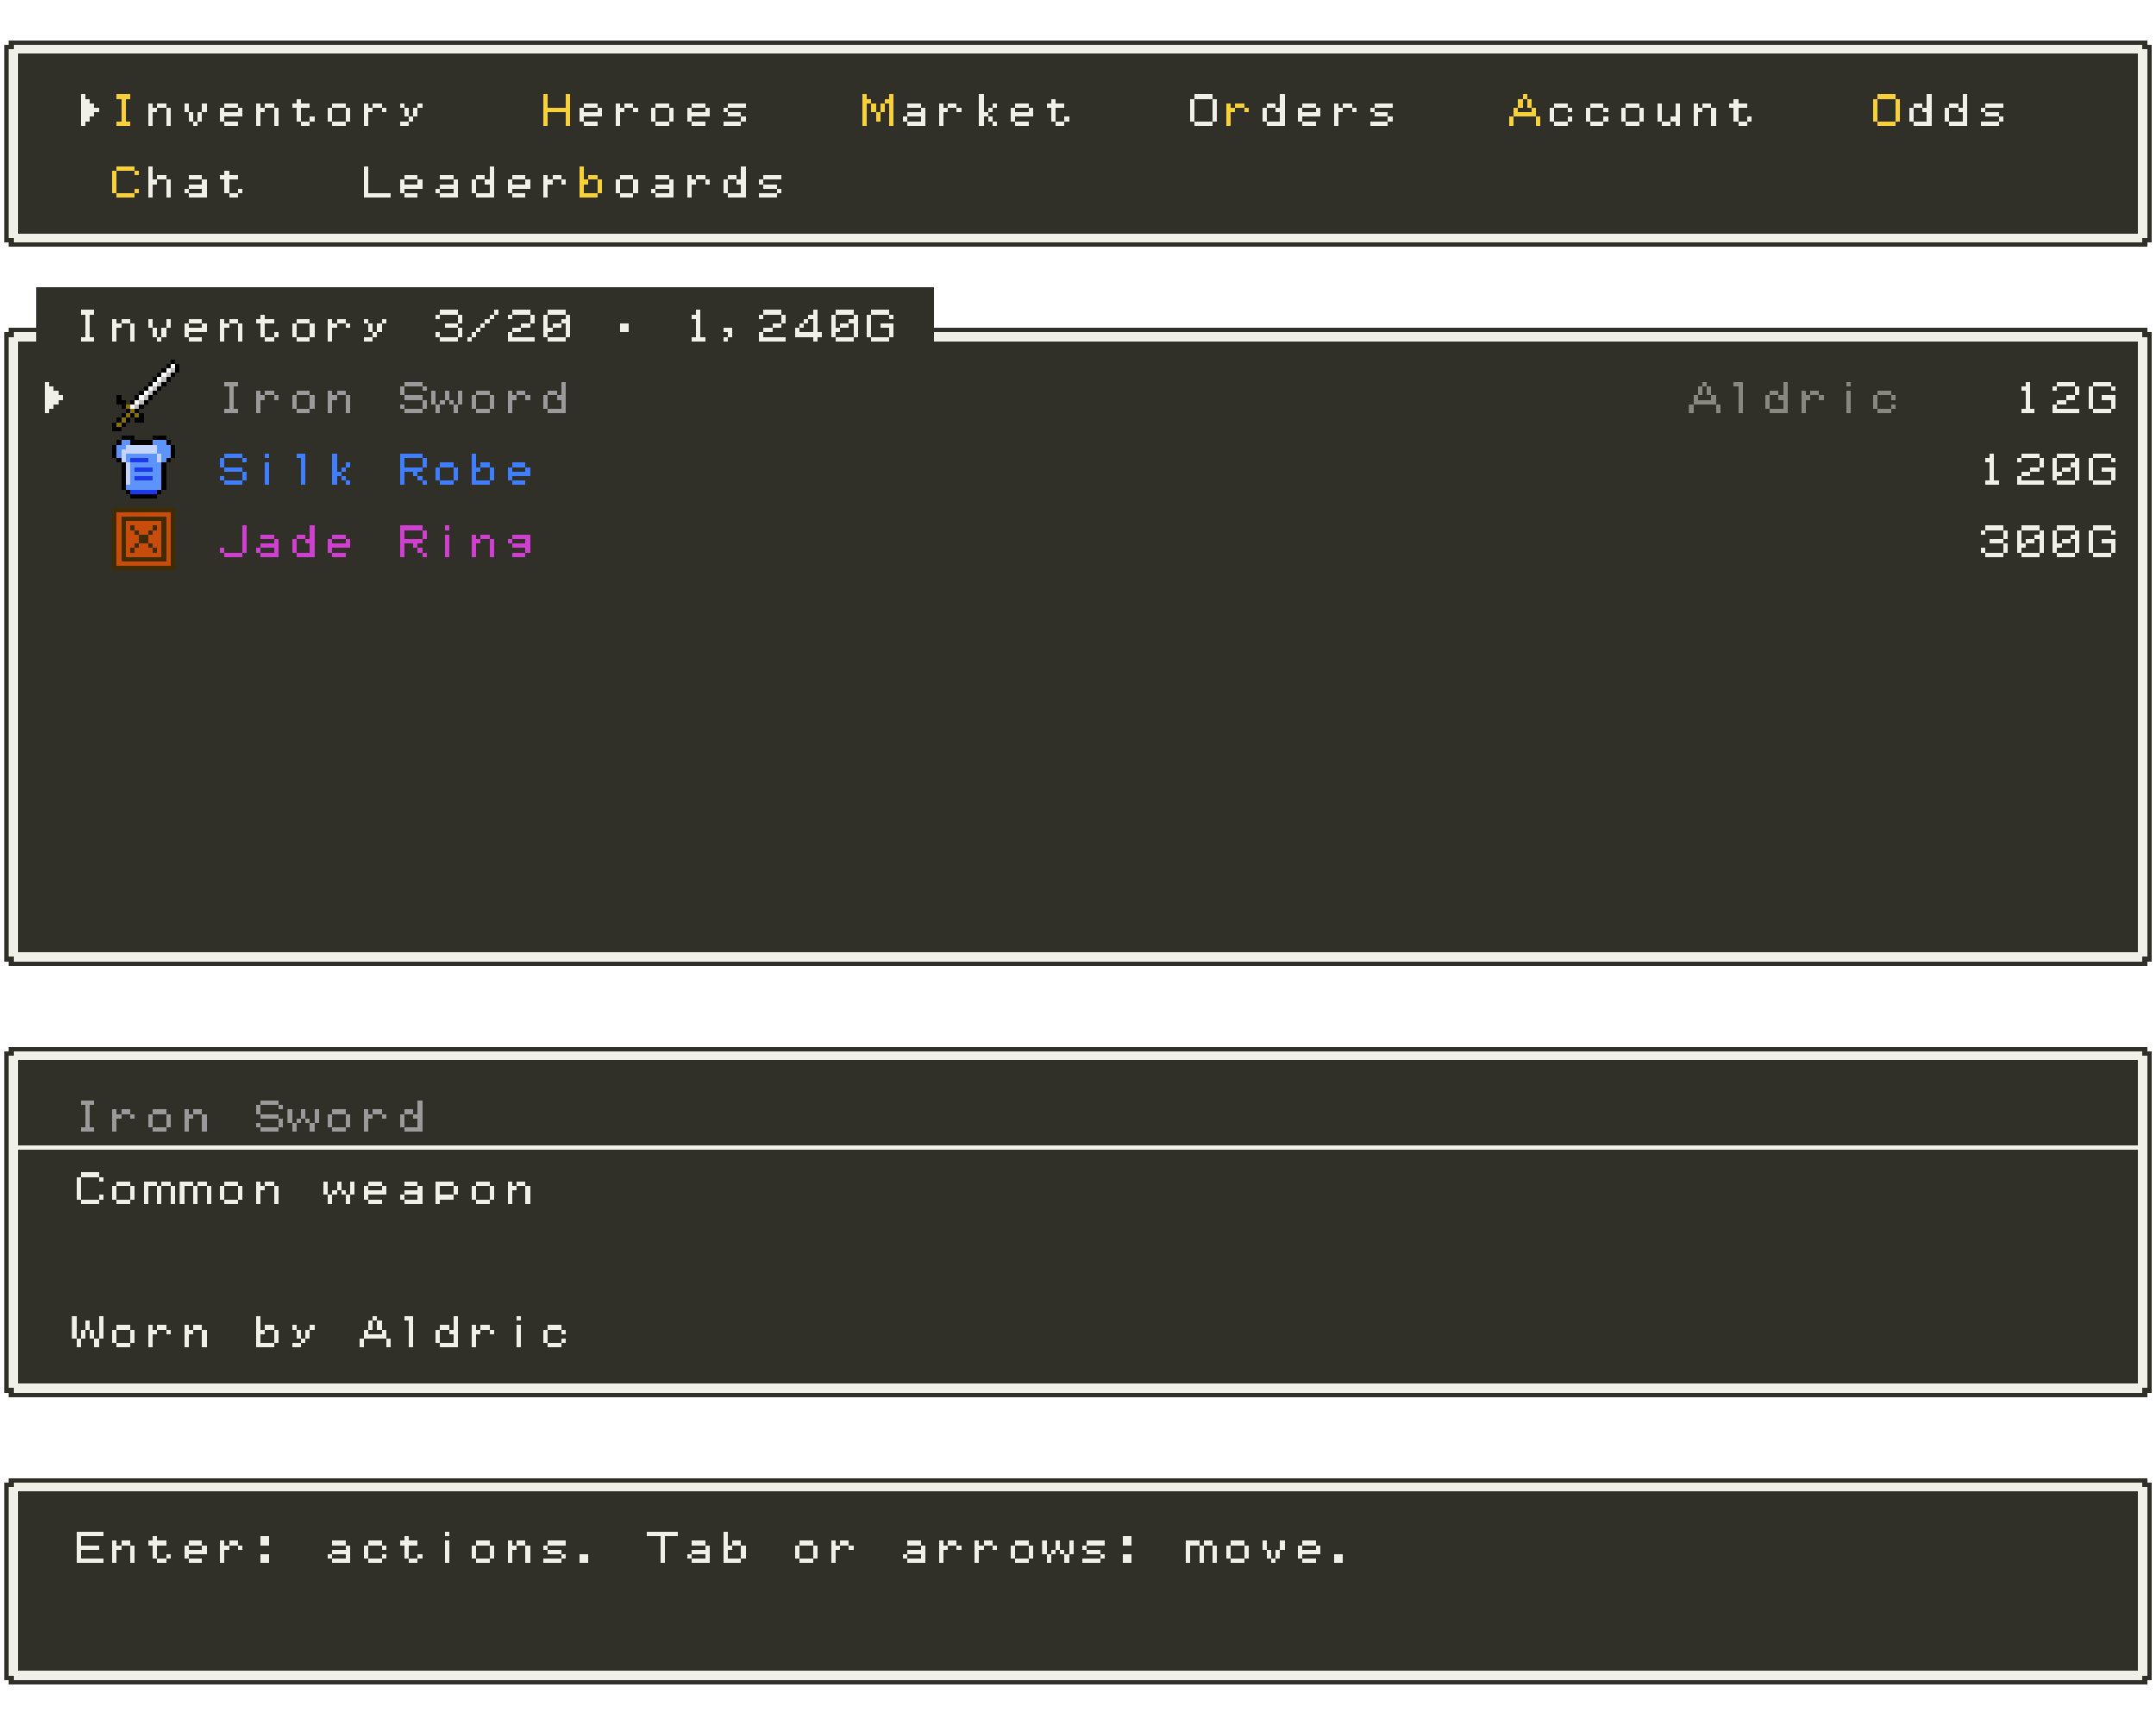
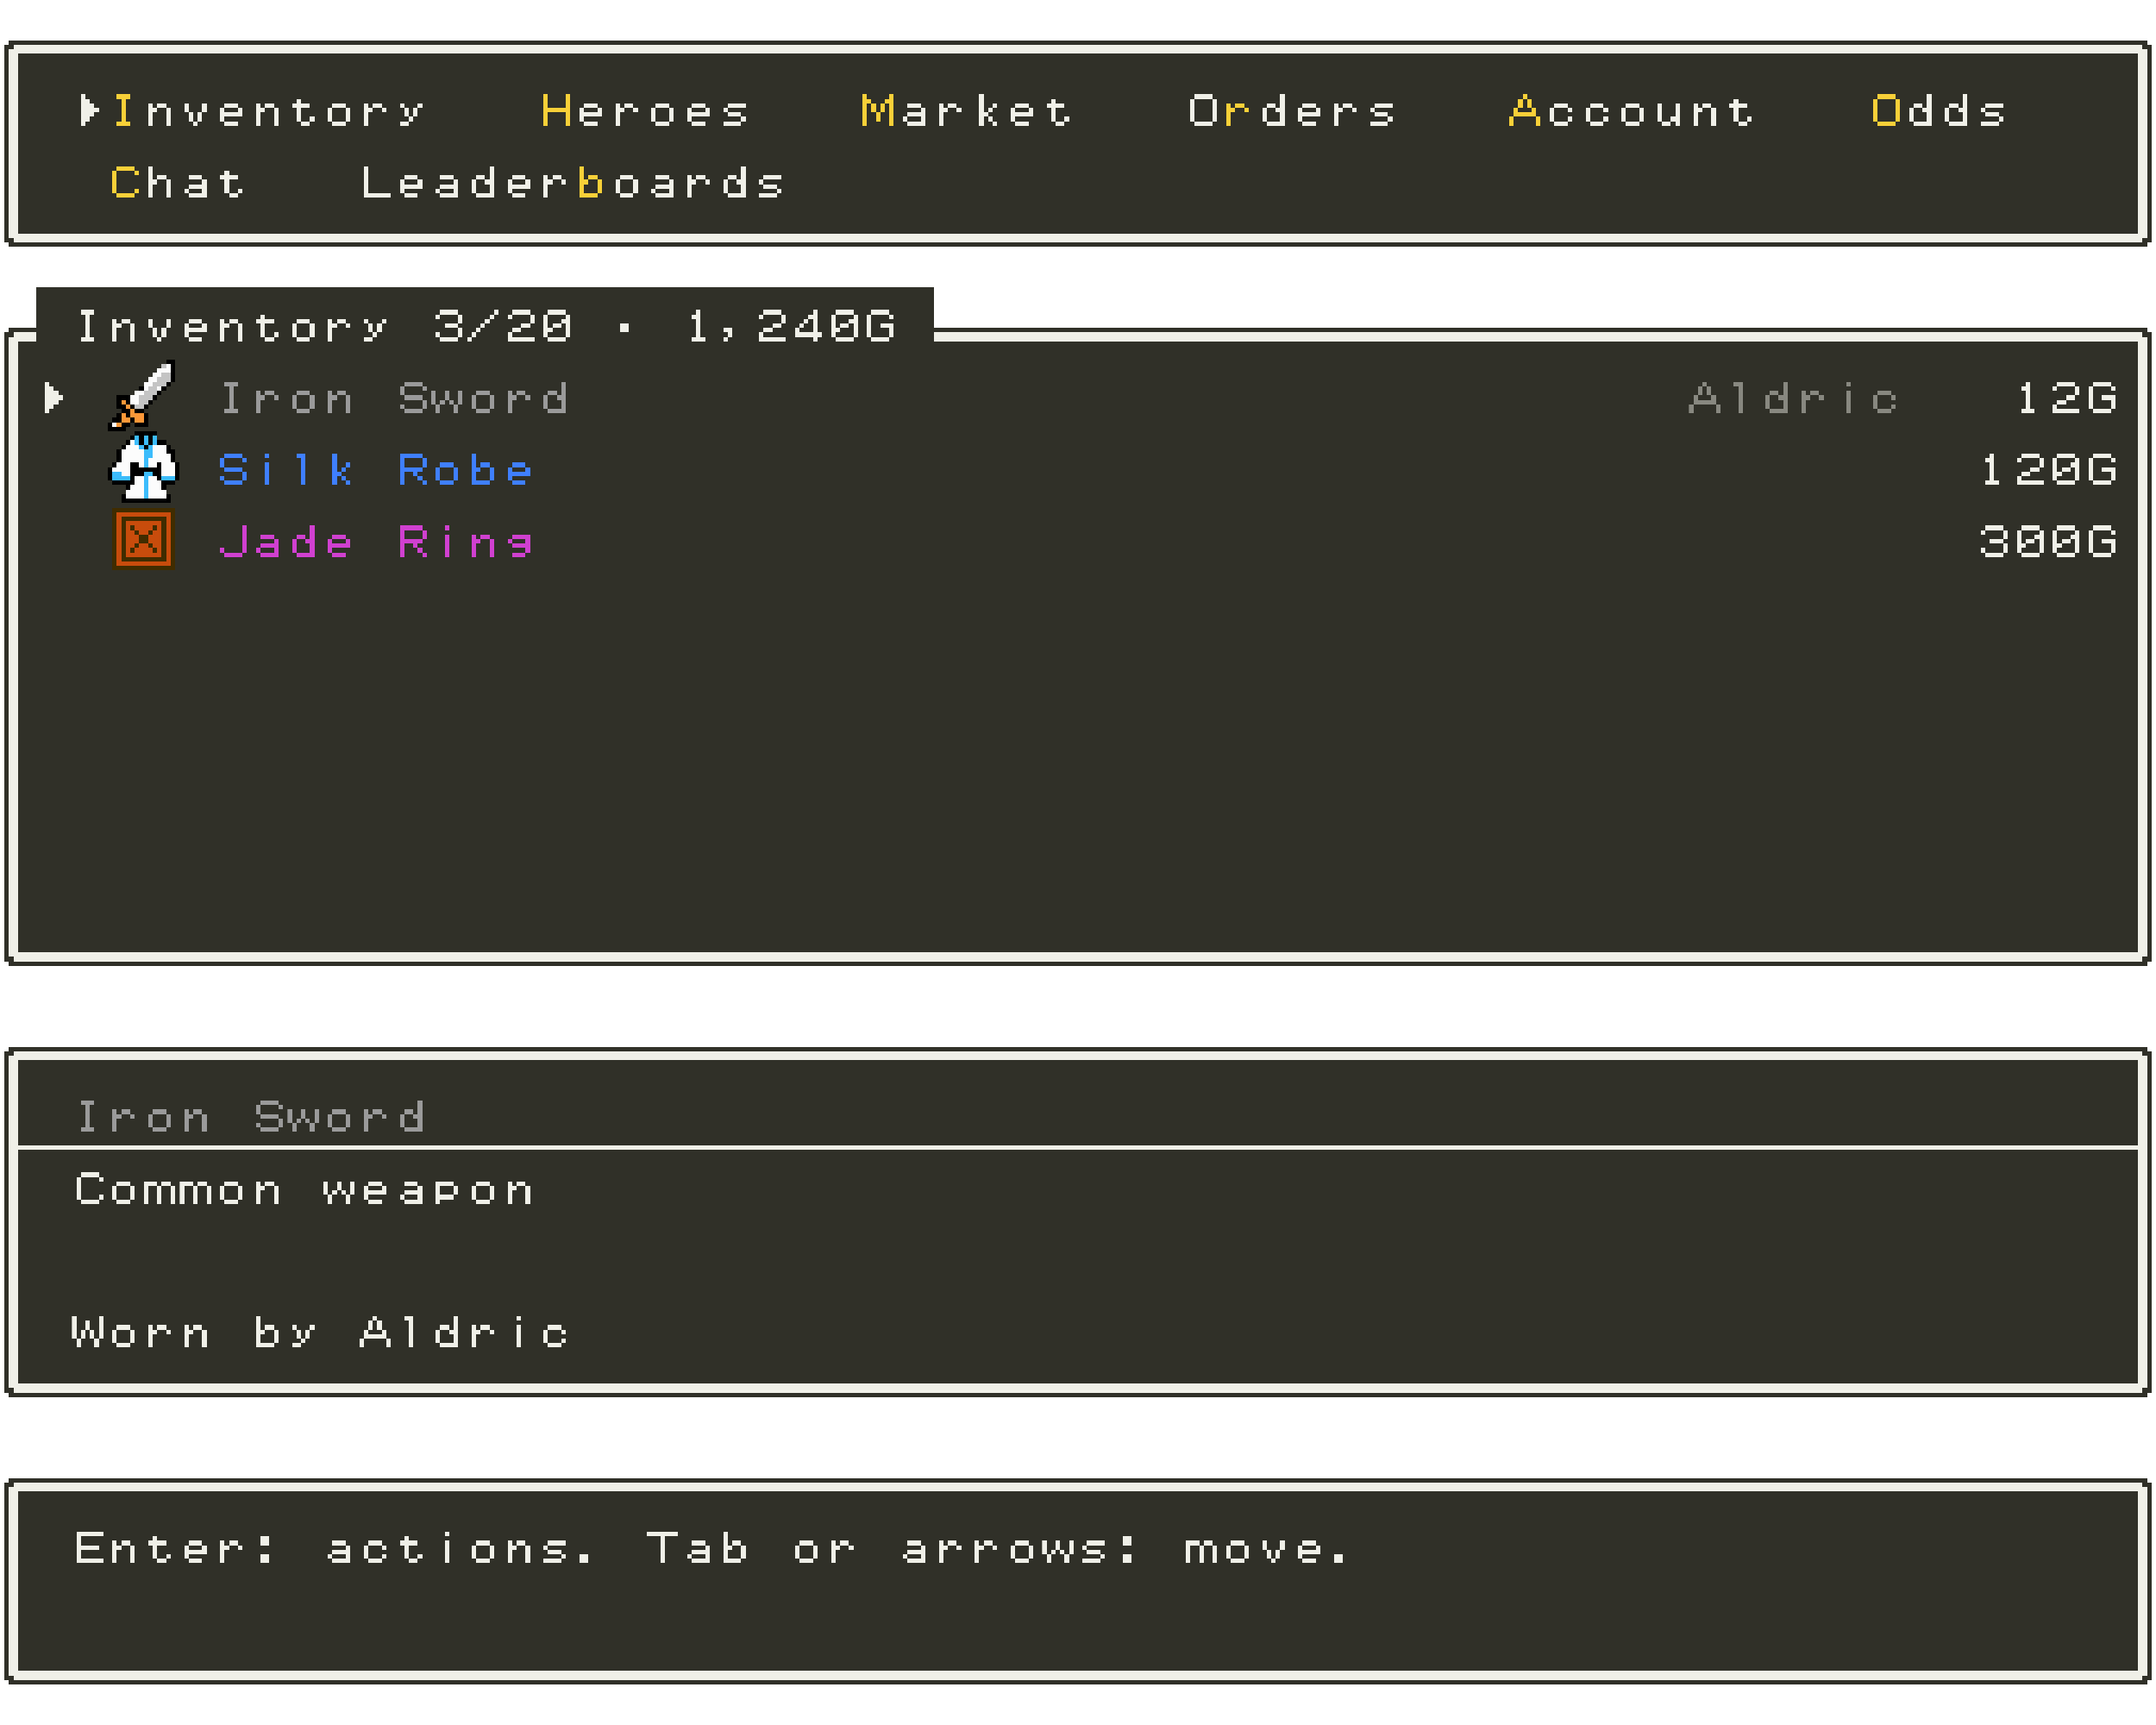
<svg xmlns="http://www.w3.org/2000/svg" viewBox="0 0 480 384" width="480" height="384" shape-rendering="crispEdges">
  <defs>
    <symbol id="g0">
      <path d="M2 5h1v1h-1zM2 6h2v1h-2zM2 7h3v1h-3zM2 8h4v1h-4zM2 9h3v1h-3zM2 10h2v1h-2zM2 11h1v1h-1z" />
    </symbol>
    <symbol id="g1">
      <path d="M2 5h3v1h-3zM3 6h1v1h-1zM3 7h1v1h-1zM3 8h1v1h-1zM3 9h1v1h-1zM3 10h1v1h-1zM2 11h3v1h-3z" />
    </symbol>
    <symbol id="g2">
      <path d="M1 7h1v1h-1zM3 7h2v1h-2zM1 8h2v1h-2zM5 8h1v1h-1zM1 9h1v1h-1zM5 9h1v1h-1zM1 10h1v1h-1zM5 10h1v1h-1zM1 11h1v1h-1zM5 11h1v1h-1z" />
    </symbol>
    <symbol id="g3">
      <path d="M1 7h1v1h-1zM5 7h1v1h-1zM1 8h1v1h-1zM5 8h1v1h-1zM2 9h1v1h-1zM4 9h1v1h-1zM2 10h1v1h-1zM4 10h1v1h-1zM3 11h1v1h-1z" />
    </symbol>
    <symbol id="g4">
      <path d="M2 7h3v1h-3zM1 8h1v1h-1zM5 8h1v1h-1zM1 9h5v1h-5zM1 10h1v1h-1zM2 11h3v1h-3z" />
    </symbol>
    <symbol id="g5">
      <path d="M2 6h1v1h-1zM1 7h4v1h-4zM2 8h1v1h-1zM2 9h1v1h-1zM2 10h1v1h-1zM5 10h1v1h-1zM3 11h2v1h-2z" />
    </symbol>
    <symbol id="g6">
      <path d="M2 7h3v1h-3zM1 8h1v1h-1zM5 8h1v1h-1zM1 9h1v1h-1zM5 9h1v1h-1zM1 10h1v1h-1zM5 10h1v1h-1zM2 11h3v1h-3z" />
    </symbol>
    <symbol id="g7">
      <path d="M1 7h1v1h-1zM3 7h2v1h-2zM1 8h2v1h-2zM5 8h1v1h-1zM1 9h1v1h-1zM1 10h1v1h-1zM1 11h1v1h-1z" />
    </symbol>
    <symbol id="g8">
      <path d="M1 7h1v1h-1zM5 7h1v1h-1zM2 8h1v1h-1zM4 8h1v1h-1zM2 9h1v1h-1zM4 9h1v1h-1zM3 10h1v1h-1zM1 11h2v1h-2z" />
    </symbol>
    <symbol id="g9">
      <path d="M1 5h1v1h-1zM6 5h1v1h-1zM1 6h1v1h-1zM6 6h1v1h-1zM1 7h1v1h-1zM6 7h1v1h-1zM1 8h6v1h-6zM1 9h1v1h-1zM6 9h1v1h-1zM1 10h1v1h-1zM6 10h1v1h-1zM1 11h1v1h-1zM6 11h1v1h-1z" />
    </symbol>
    <symbol id="g10">
      <path d="M2 7h4v1h-4zM1 8h1v1h-1zM2 9h3v1h-3zM5 10h1v1h-1zM1 11h4v1h-4z" />
    </symbol>
    <symbol id="g11">
      <path d="M0 5h1v1h-1zM6 5h1v1h-1zM0 6h2v1h-2zM5 6h2v1h-2zM0 7h1v1h-1zM2 7h1v1h-1zM4 7h1v1h-1zM6 7h1v1h-1zM0 8h1v1h-1zM2 8h1v1h-1zM4 8h1v1h-1zM6 8h1v1h-1zM0 9h1v1h-1zM3 9h1v1h-1zM6 9h1v1h-1zM0 10h1v1h-1zM3 10h1v1h-1zM6 10h1v1h-1zM0 11h1v1h-1zM6 11h1v1h-1z" />
    </symbol>
    <symbol id="g12">
      <path d="M2 7h3v1h-3zM5 8h1v1h-1zM2 9h4v1h-4zM1 10h1v1h-1zM5 10h1v1h-1zM2 11h4v1h-4z" />
    </symbol>
    <symbol id="g13">
      <path d="M2 5h1v1h-1zM2 6h1v1h-1zM2 7h1v1h-1zM5 7h1v1h-1zM2 8h1v1h-1zM4 8h1v1h-1zM2 9h2v1h-2zM2 10h1v1h-1zM4 10h1v1h-1zM2 11h1v1h-1zM5 11h1v1h-1z" />
    </symbol>
    <symbol id="g14">
      <path d="M2 5h4v1h-4zM1 6h1v1h-1zM6 6h1v1h-1zM1 7h1v1h-1zM6 7h1v1h-1zM1 8h1v1h-1zM6 8h1v1h-1zM1 9h1v1h-1zM6 9h1v1h-1zM1 10h1v1h-1zM6 10h1v1h-1zM2 11h4v1h-4z" />
    </symbol>
    <symbol id="g15">
      <path d="M5 5h1v1h-1zM5 6h1v1h-1zM2 7h2v1h-2zM5 7h1v1h-1zM1 8h1v1h-1zM4 8h2v1h-2zM1 9h1v1h-1zM5 9h1v1h-1zM1 10h1v1h-1zM5 10h1v1h-1zM2 11h4v1h-4z" />
    </symbol>
    <symbol id="g16">
      <path d="M3 5h1v1h-1zM2 6h1v1h-1zM4 6h1v1h-1zM2 7h1v1h-1zM4 7h1v1h-1zM1 8h1v1h-1zM5 8h1v1h-1zM1 9h5v1h-5zM0 10h1v1h-1zM6 10h1v1h-1zM0 11h1v1h-1zM6 11h1v1h-1z" />
    </symbol>
    <symbol id="g17">
      <path d="M2 7h3v1h-3zM1 8h1v1h-1zM5 8h1v1h-1zM1 9h1v1h-1zM1 10h1v1h-1zM5 10h1v1h-1zM2 11h3v1h-3z" />
    </symbol>
    <symbol id="g18">
      <path d="M1 7h1v1h-1zM5 7h1v1h-1zM1 8h1v1h-1zM5 8h1v1h-1zM1 9h1v1h-1zM5 9h1v1h-1zM1 10h1v1h-1zM4 10h2v1h-2zM2 11h2v1h-2zM5 11h1v1h-1z" />
    </symbol>
    <symbol id="g19">
      <path d="M2 5h4v1h-4zM1 6h1v1h-1zM6 6h1v1h-1zM1 7h1v1h-1zM1 8h1v1h-1zM1 9h1v1h-1zM1 10h1v1h-1zM6 10h1v1h-1zM2 11h4v1h-4z" />
    </symbol>
    <symbol id="g20">
      <path d="M1 5h1v1h-1zM1 6h1v1h-1zM1 7h1v1h-1zM3 7h2v1h-2zM1 8h2v1h-2zM5 8h1v1h-1zM1 9h1v1h-1zM5 9h1v1h-1zM1 10h1v1h-1zM5 10h1v1h-1zM1 11h1v1h-1zM5 11h1v1h-1z" />
    </symbol>
    <symbol id="g21">
      <path d="M1 5h1v1h-1zM1 6h1v1h-1zM1 7h1v1h-1zM1 8h1v1h-1zM1 9h1v1h-1zM1 10h1v1h-1zM1 11h6v1h-6z" />
    </symbol>
    <symbol id="g22">
      <path d="M1 5h1v1h-1zM1 6h1v1h-1zM1 7h1v1h-1zM3 7h2v1h-2zM1 8h2v1h-2zM5 8h1v1h-1zM1 9h1v1h-1zM5 9h1v1h-1zM1 10h1v1h-1zM5 10h1v1h-1zM1 11h4v1h-4z" />
    </symbol>
    <symbol id="g23">
      <path d="M2 5h4v1h-4zM1 6h1v1h-1zM6 6h1v1h-1zM6 7h1v1h-1zM3 8h3v1h-3zM6 9h1v1h-1zM1 10h1v1h-1zM6 10h1v1h-1zM2 11h4v1h-4z" />
    </symbol>
    <symbol id="g24">
      <path d="M6 5h1v1h-1zM5 6h1v1h-1zM4 7h1v1h-1zM3 8h1v1h-1zM2 9h1v1h-1zM1 10h1v1h-1zM0 11h1v1h-1z" />
    </symbol>
    <symbol id="g25">
      <path d="M2 5h4v1h-4zM1 6h1v1h-1zM6 6h1v1h-1zM6 7h1v1h-1zM4 8h2v1h-2zM2 9h2v1h-2zM1 10h1v1h-1zM1 11h6v1h-6z" />
    </symbol>
    <symbol id="g26">
      <path d="M2 5h4v1h-4zM1 6h1v1h-1zM6 6h1v1h-1zM1 7h1v1h-1zM5 7h2v1h-2zM1 8h1v1h-1zM3 8h2v1h-2zM6 8h1v1h-1zM1 9h2v1h-2zM6 9h1v1h-1zM1 10h1v1h-1zM6 10h1v1h-1zM2 11h4v1h-4z" />
    </symbol>
    <symbol id="g27">
      <path d="M2 8h2v1h-2zM2 9h2v1h-2z" />
    </symbol>
    <symbol id="g28">
      <path d="M3 5h1v1h-1zM2 6h2v1h-2zM3 7h1v1h-1zM3 8h1v1h-1zM3 9h1v1h-1zM3 10h1v1h-1zM2 11h3v1h-3z" />
    </symbol>
    <symbol id="g29">
      <path d="M1 9h2v1h-2zM2 10h1v1h-1zM1 11h1v1h-1z" />
    </symbol>
    <symbol id="g30">
      <path d="M5 5h1v1h-1zM4 6h2v1h-2zM3 7h1v1h-1zM5 7h1v1h-1zM2 8h1v1h-1zM5 8h1v1h-1zM1 9h1v1h-1zM5 9h1v1h-1zM1 10h6v1h-6zM5 11h1v1h-1z" />
    </symbol>
    <symbol id="g31">
      <path d="M2 5h4v1h-4zM1 6h1v1h-1zM6 6h1v1h-1zM1 7h1v1h-1zM1 8h1v1h-1zM4 8h3v1h-3zM1 9h1v1h-1zM6 9h1v1h-1zM1 10h1v1h-1zM6 10h1v1h-1zM2 11h4v1h-4z" />
    </symbol>
    <symbol id="g32">
      <path d="M2 5h4v1h-4zM1 6h1v1h-1zM6 6h1v1h-1zM1 7h1v1h-1zM2 8h4v1h-4zM6 9h1v1h-1zM1 10h1v1h-1zM6 10h1v1h-1zM2 11h4v1h-4z" />
    </symbol>
    <symbol id="g33">
      <path d="M0 7h1v1h-1zM3 7h1v1h-1zM6 7h1v1h-1zM0 8h1v1h-1zM3 8h1v1h-1zM6 8h1v1h-1zM0 9h1v1h-1zM2 9h1v1h-1zM4 9h1v1h-1zM6 9h1v1h-1zM1 10h1v1h-1zM5 10h1v1h-1zM1 11h1v1h-1zM5 11h1v1h-1z" />
    </symbol>
    <symbol id="g34">
      <path d="M2 5h2v1h-2zM3 6h1v1h-1zM3 7h1v1h-1zM3 8h1v1h-1zM3 9h1v1h-1zM3 10h1v1h-1zM3 11h1v1h-1z" />
    </symbol>
    <symbol id="g35">
      <path d="M3 5h1v1h-1zM3 7h1v1h-1zM3 8h1v1h-1zM3 9h1v1h-1zM3 10h1v1h-1zM3 11h1v1h-1z" />
    </symbol>
    <symbol id="g36">
      <path d="M1 5h5v1h-5zM1 6h1v1h-1zM6 6h1v1h-1zM1 7h1v1h-1zM6 7h1v1h-1zM1 8h5v1h-5zM1 9h1v1h-1zM4 9h1v1h-1zM1 10h1v1h-1zM5 10h1v1h-1zM1 11h1v1h-1zM6 11h1v1h-1z" />
    </symbol>
    <symbol id="g37">
      <path d="M6 5h1v1h-1zM6 6h1v1h-1zM6 7h1v1h-1zM6 8h1v1h-1zM6 9h1v1h-1zM1 10h1v1h-1zM6 10h1v1h-1zM2 11h4v1h-4z" />
    </symbol>
    <symbol id="g38">
      <path d="M2 7h4v1h-4zM1 8h1v1h-1zM5 8h1v1h-1zM2 9h4v1h-4zM5 10h1v1h-1zM2 11h3v1h-3z" />
    </symbol>
    <symbol id="g39">
      <path d="M0 7h3v1h-3zM4 7h2v1h-2zM0 8h1v1h-1zM3 8h1v1h-1zM6 8h1v1h-1zM0 9h1v1h-1zM3 9h1v1h-1zM6 9h1v1h-1zM0 10h1v1h-1zM3 10h1v1h-1zM6 10h1v1h-1zM0 11h1v1h-1zM3 11h1v1h-1zM6 11h1v1h-1z" />
    </symbol>
    <symbol id="g40">
      <path d="M1 7h4v1h-4zM1 8h1v1h-1zM5 8h1v1h-1zM1 9h1v1h-1zM5 9h1v1h-1zM1 10h4v1h-4zM1 11h1v1h-1z" />
    </symbol>
    <symbol id="g41">
      <path d="M0 5h1v1h-1zM6 5h1v1h-1zM0 6h1v1h-1zM3 6h1v1h-1zM6 6h1v1h-1zM0 7h1v1h-1zM3 7h1v1h-1zM6 7h1v1h-1zM0 8h1v1h-1zM2 8h1v1h-1zM4 8h1v1h-1zM6 8h1v1h-1zM0 9h1v1h-1zM2 9h1v1h-1zM4 9h1v1h-1zM6 9h1v1h-1zM1 10h1v1h-1zM5 10h1v1h-1zM1 11h1v1h-1zM5 11h1v1h-1z" />
    </symbol>
    <symbol id="g42">
      <path d="M1 5h6v1h-6zM1 6h1v1h-1zM1 7h1v1h-1zM1 8h5v1h-5zM1 9h1v1h-1zM1 10h1v1h-1zM1 11h6v1h-6z" />
    </symbol>
    <symbol id="g43">
      <path d="M2 6h2v1h-2zM2 7h2v1h-2zM2 10h2v1h-2zM2 11h2v1h-2z" />
    </symbol>
    <symbol id="g44">
      <path d="M1 10h2v1h-2zM1 11h2v1h-2z" />
    </symbol>
    <symbol id="g45">
      <path d="M0 5h7v1h-7zM3 6h1v1h-1zM3 7h1v1h-1zM3 8h1v1h-1zM3 9h1v1h-1zM3 10h1v1h-1zM3 11h1v1h-1z" />
    </symbol>
  </defs>
  <g id="w-tab">
    <path fill="#303028" d="M2 9H478V10H479V54H478V55H2V54H1V10H2Z" />
    <g fill="#f0f0e8">
      <rect x="3" y="10" width="474" height="1" />
      <rect x="2" y="11" width="476" height="1" />
      <rect x="2" y="52" width="476" height="1" />
      <rect x="3" y="53" width="474" height="1" />
      <rect x="2" y="12" width="2" height="40" />
      <rect x="476" y="12" width="2" height="40" />
    </g>
    <use href="#g0" x="16" y="16" fill="#f0f0e8" />
    <use href="#g1" x="24" y="16" fill="#f8d038" />
    <use href="#g2" x="32" y="16" fill="#f0f0e8" />
    <use href="#g3" x="40" y="16" fill="#f0f0e8" />
    <use href="#g4" x="48" y="16" fill="#f0f0e8" />
    <use href="#g2" x="56" y="16" fill="#f0f0e8" />
    <use href="#g5" x="64" y="16" fill="#f0f0e8" />
    <use href="#g6" x="72" y="16" fill="#f0f0e8" />
    <use href="#g7" x="80" y="16" fill="#f0f0e8" />
    <use href="#g8" x="88" y="16" fill="#f0f0e8" />
    <use href="#g9" x="120" y="16" fill="#f8d038" />
    <use href="#g4" x="128" y="16" fill="#f0f0e8" />
    <use href="#g7" x="136" y="16" fill="#f0f0e8" />
    <use href="#g6" x="144" y="16" fill="#f0f0e8" />
    <use href="#g4" x="152" y="16" fill="#f0f0e8" />
    <use href="#g10" x="160" y="16" fill="#f0f0e8" />
    <use href="#g11" x="192" y="16" fill="#f8d038" />
    <use href="#g12" x="200" y="16" fill="#f0f0e8" />
    <use href="#g7" x="208" y="16" fill="#f0f0e8" />
    <use href="#g13" x="216" y="16" fill="#f0f0e8" />
    <use href="#g4" x="224" y="16" fill="#f0f0e8" />
    <use href="#g5" x="232" y="16" fill="#f0f0e8" />
    <use href="#g14" x="264" y="16" fill="#f0f0e8" />
    <use href="#g7" x="272" y="16" fill="#f8d038" />
    <use href="#g15" x="280" y="16" fill="#f0f0e8" />
    <use href="#g4" x="288" y="16" fill="#f0f0e8" />
    <use href="#g7" x="296" y="16" fill="#f0f0e8" />
    <use href="#g10" x="304" y="16" fill="#f0f0e8" />
    <use href="#g16" x="336" y="16" fill="#f8d038" />
    <use href="#g17" x="344" y="16" fill="#f0f0e8" />
    <use href="#g17" x="352" y="16" fill="#f0f0e8" />
    <use href="#g6" x="360" y="16" fill="#f0f0e8" />
    <use href="#g18" x="368" y="16" fill="#f0f0e8" />
    <use href="#g2" x="376" y="16" fill="#f0f0e8" />
    <use href="#g5" x="384" y="16" fill="#f0f0e8" />
    <use href="#g14" x="416" y="16" fill="#f8d038" />
    <use href="#g15" x="424" y="16" fill="#f0f0e8" />
    <use href="#g15" x="432" y="16" fill="#f0f0e8" />
    <use href="#g10" x="440" y="16" fill="#f0f0e8" />
    <use href="#g19" x="24" y="32" fill="#f8d038" />
    <use href="#g20" x="32" y="32" fill="#f0f0e8" />
    <use href="#g12" x="40" y="32" fill="#f0f0e8" />
    <use href="#g5" x="48" y="32" fill="#f0f0e8" />
    <use href="#g21" x="80" y="32" fill="#f0f0e8" />
    <use href="#g4" x="88" y="32" fill="#f0f0e8" />
    <use href="#g12" x="96" y="32" fill="#f0f0e8" />
    <use href="#g15" x="104" y="32" fill="#f0f0e8" />
    <use href="#g4" x="112" y="32" fill="#f0f0e8" />
    <use href="#g7" x="120" y="32" fill="#f0f0e8" />
    <use href="#g22" x="128" y="32" fill="#f8d038" />
    <use href="#g6" x="136" y="32" fill="#f0f0e8" />
    <use href="#g12" x="144" y="32" fill="#f0f0e8" />
    <use href="#g7" x="152" y="32" fill="#f0f0e8" />
    <use href="#g15" x="160" y="32" fill="#f0f0e8" />
    <use href="#g10" x="168" y="32" fill="#f0f0e8" />
  </g>
  <g id="w-list" transform="translate(0 64)">
    <path fill="#303028" d="M2 9H478V10H479V150H478V151H2V150H1V10H2Z" />
    <g fill="#f0f0e8">
      <rect x="3" y="10" width="474" height="1" />
      <rect x="2" y="11" width="476" height="1" />
      <rect x="2" y="148" width="476" height="1" />
      <rect x="3" y="149" width="474" height="1" />
      <rect x="2" y="12" width="2" height="136" />
      <rect x="476" y="12" width="2" height="136" />
    </g>
    <rect x="8" y="0" width="200" height="16" fill="#303028" />
    <use href="#g1" x="16" y="0" fill="#f0f0e8" />
    <use href="#g2" x="24" y="0" fill="#f0f0e8" />
    <use href="#g3" x="32" y="0" fill="#f0f0e8" />
    <use href="#g4" x="40" y="0" fill="#f0f0e8" />
    <use href="#g2" x="48" y="0" fill="#f0f0e8" />
    <use href="#g5" x="56" y="0" fill="#f0f0e8" />
    <use href="#g6" x="64" y="0" fill="#f0f0e8" />
    <use href="#g7" x="72" y="0" fill="#f0f0e8" />
    <use href="#g8" x="80" y="0" fill="#f0f0e8" />
    <use href="#g23" x="96" y="0" fill="#f0f0e8" />
    <use href="#g24" x="104" y="0" fill="#f0f0e8" />
    <use href="#g25" x="112" y="0" fill="#f0f0e8" />
    <use href="#g26" x="120" y="0" fill="#f0f0e8" />
    <use href="#g27" x="136" y="0" fill="#f0f0e8" />
    <use href="#g28" x="152" y="0" fill="#f0f0e8" />
    <use href="#g29" x="160" y="0" fill="#f0f0e8" />
    <use href="#g25" x="168" y="0" fill="#f0f0e8" />
    <use href="#g30" x="176" y="0" fill="#f0f0e8" />
    <use href="#g26" x="184" y="0" fill="#f0f0e8" />
    <use href="#g31" x="192" y="0" fill="#f0f0e8" />
    <use href="#g0" x="8" y="16" fill="#f0f0e8" />
    <g transform="translate(24 16)">
-       <path fill="#000000" d="M14 0h1v1h-1zM13 1h1v1h-1zM15 1h1v1h-1zM12 2h1v1h-1zM15 2h1v1h-1zM11 3h1v1h-1zM14 3h1v1h-1zM10 4h1v1h-1zM13 4h1v1h-1zM9 5h1v1h-1zM12 5h1v1h-1zM8 6h1v1h-1zM11 6h1v1h-1zM7 7h1v1h-1zM10 7h1v1h-1zM2 8h1v1h-1zM6 8h1v1h-1zM9 8h1v1h-1zM2 9h2v1h-2zM5 9h1v1h-1zM8 9h1v1h-1zM3 10h1v1h-1zM7 10h1v1h-1zM4 11h1v1h-1zM6 11h1v1h-1zM3 12h1v1h-1zM5 12h1v1h-1zM7 12h1v1h-1zM2 13h1v1h-1zM4 13h1v1h-1zM6 13h2v1h-2zM1 14h1v1h-1zM3 14h1v1h-1zM1 15h2v1h-2z" />
-       <path fill="#887000" d="M4 10h1v1h-1zM5 11h1v1h-1zM4 12h1v1h-1zM6 12h1v1h-1zM3 13h1v1h-1zM2 14h1v1h-1z" />
-       <path fill="#bcbcbc" d="M14 2h1v1h-1zM13 3h1v1h-1zM12 4h1v1h-1zM11 5h1v1h-1zM10 6h1v1h-1zM9 7h1v1h-1zM8 8h1v1h-1zM7 9h1v1h-1zM6 10h1v1h-1z" />
-       <path fill="#fcfcfc" d="M14 1h1v1h-1zM13 2h1v1h-1zM12 3h1v1h-1zM11 4h1v1h-1zM10 5h1v1h-1zM9 6h1v1h-1zM8 7h1v1h-1zM7 8h1v1h-1zM6 9h1v1h-1zM5 10h1v1h-1z" />
+       <path fill="#000000" d="M13 0h2v1h-2zM14 1h1v1h-1zM14 2h1v1h-1zM14 3h1v1h-1zM14 4h1v1h-1zM13 5h1v1h-1zM7 6h1v1h-1zM12 6h1v1h-1zM11 7h1v1h-1zM2 8h3v1h-3zM10 8h1v1h-1zM2 9h1v1h-1zM4 9h1v1h-1zM9 9h1v1h-1zM2 10h2v1h-2zM5 10h1v1h-1zM8 10h1v1h-1zM3 11h2v1h-2zM6 11h2v1h-2zM2 12h1v1h-1zM4 12h1v1h-1zM8 12h1v1h-1zM1 13h2v1h-2zM5 13h1v1h-1zM8 13h1v1h-1zM0 14h1v1h-1zM3 14h2v1h-2zM6 14h3v1h-3zM0 15h4v1h-4z" />
+       <path fill="#c4c4c4" d="M12 1h1v1h-1zM12 3h2v1h-2zM11 4h3v1h-3zM10 5h3v1h-3zM9 6h2v1h-2zM8 7h3v1h-3zM7 8h3v1h-3zM7 9h2v1h-2zM6 10h2v1h-2z" />
+       <path fill="#fc9838" d="M3 9h1v1h-1zM4 10h1v1h-1zM5 11h1v1h-1zM3 12h1v1h-1zM5 12h3v1h-3zM3 13h2v1h-2zM6 13h2v1h-2zM2 14h1v1h-1z" />
+       <path fill="#fcfcfc" d="M13 1h1v1h-1zM11 2h3v1h-3zM10 3h2v1h-2zM9 4h2v1h-2zM8 5h2v1h-2zM8 6h1v1h-1zM11 6h1v1h-1zM6 7h2v1h-2zM5 8h2v1h-2zM5 9h2v1h-2zM1 14h1v1h-1z" />
    </g>
    <use href="#g1" x="48" y="16" fill="#9a9a9a" />
    <use href="#g7" x="56" y="16" fill="#9a9a9a" />
    <use href="#g6" x="64" y="16" fill="#9a9a9a" />
    <use href="#g2" x="72" y="16" fill="#9a9a9a" />
    <use href="#g32" x="88" y="16" fill="#9a9a9a" />
    <use href="#g33" x="96" y="16" fill="#9a9a9a" />
    <use href="#g6" x="104" y="16" fill="#9a9a9a" />
    <use href="#g7" x="112" y="16" fill="#9a9a9a" />
    <use href="#g15" x="120" y="16" fill="#9a9a9a" />
    <use href="#g16" x="376" y="16" fill="#888880" />
    <use href="#g34" x="384" y="16" fill="#888880" />
    <use href="#g15" x="392" y="16" fill="#888880" />
    <use href="#g7" x="400" y="16" fill="#888880" />
    <use href="#g35" x="408" y="16" fill="#888880" />
    <use href="#g17" x="416" y="16" fill="#888880" />
    <use href="#g28" x="448" y="16" fill="#f0f0e8" />
    <use href="#g25" x="456" y="16" fill="#f0f0e8" />
    <use href="#g31" x="464" y="16" fill="#f0f0e8" />
    <g transform="translate(24 32)">
-       <path fill="#000000" d="M3 1h3v1h-3zM10 1h3v1h-3zM2 2h1v1h-1zM5 2h5v1h-5zM13 2h1v1h-1zM1 3h1v1h-1zM14 3h1v1h-1zM1 4h1v1h-1zM14 4h1v1h-1zM1 5h1v1h-1zM14 5h1v1h-1zM2 6h1v1h-1zM13 6h1v1h-1zM3 7h1v1h-1zM12 7h1v1h-1zM3 8h1v1h-1zM12 8h1v1h-1zM3 9h1v1h-1zM12 9h1v1h-1zM3 10h1v1h-1zM12 10h1v1h-1zM3 11h1v1h-1zM12 11h1v1h-1zM3 12h1v1h-1zM12 12h1v1h-1zM4 13h1v1h-1zM11 13h1v1h-1zM5 14h6v1h-6z" />
-       <path fill="#2038ec" d="M5 6h4v1h-4zM6 8h4v1h-4zM6 10h4v1h-4zM5 13h6v1h-6z" />
-       <path fill="#5c94fc" d="M3 2h2v1h-2zM10 2h3v1h-3zM2 3h2v1h-2zM11 3h3v1h-3zM2 4h1v1h-1zM11 4h3v1h-3zM2 5h1v1h-1zM4 5h7v1h-7zM12 5h2v1h-2zM4 6h1v1h-1zM9 6h2v1h-2zM12 6h1v1h-1zM5 7h7v1h-7zM5 8h1v1h-1zM10 8h2v1h-2zM5 9h7v1h-7zM5 10h1v1h-1zM10 10h2v1h-2zM5 11h7v1h-7zM4 12h8v1h-8z" />
-       <path fill="#c4d4fc" d="M4 3h7v1h-7zM3 4h8v1h-8zM3 5h1v1h-1zM11 5h1v1h-1zM3 6h1v1h-1zM11 6h1v1h-1zM4 7h1v1h-1zM4 8h1v1h-1zM4 9h1v1h-1zM4 10h1v1h-1zM4 11h1v1h-1z" />
+       <path fill="#000000" d="M6 0h5v1h-5zM5 1h1v1h-1zM7 1h1v1h-1zM9 1h1v1h-1zM4 2h1v1h-1zM7 2h1v1h-1zM9 2h1v1h-1zM11 2h2v1h-2zM3 3h1v1h-1zM8 3h1v1h-1zM13 3h1v1h-1zM2 4h1v1h-1zM13 4h2v1h-2zM2 5h1v1h-1zM14 5h1v1h-1zM2 6h1v1h-1zM14 6h1v1h-1zM1 7h1v1h-1zM5 7h2v1h-2zM11 7h1v1h-1zM15 7h1v1h-1zM0 8h1v1h-1zM5 8h7v1h-7zM15 8h1v1h-1zM0 9h1v1h-1zM5 9h3v1h-3zM10 9h2v1h-2zM15 9h1v1h-1zM0 10h1v1h-1zM5 10h1v1h-1zM11 10h1v1h-1zM15 10h1v1h-1zM1 11h5v1h-5zM12 11h3v1h-3zM4 12h1v1h-1zM12 12h1v1h-1zM3 14h1v1h-1zM13 14h1v1h-1zM3 15h11v1h-11z" />
+       <path fill="#3cbcfc" d="M6 1h1v1h-1zM8 1h1v1h-1zM10 1h1v1h-1zM6 2h1v1h-1zM8 2h1v1h-1zM10 2h1v1h-1zM7 3h1v1h-1zM9 3h1v1h-1zM8 4h2v1h-2zM8 5h2v1h-2zM8 6h1v1h-1zM8 7h1v1h-1zM1 9h2v1h-2zM8 9h2v1h-2zM1 10h4v1h-4zM8 10h1v1h-1zM12 10h3v1h-3zM8 11h1v1h-1zM8 12h1v1h-1zM8 13h1v1h-1zM8 14h1v1h-1z" />
+       <path fill="#fcfcfc" d="M5 2h1v1h-1zM4 3h3v1h-3zM10 3h3v1h-3zM3 4h5v1h-5zM10 4h3v1h-3zM3 5h5v1h-5zM10 5h4v1h-4zM3 6h5v1h-5zM9 6h5v1h-5zM2 7h3v1h-3zM7 7h1v1h-1zM9 7h2v1h-2zM12 7h3v1h-3zM1 8h4v1h-4zM12 8h3v1h-3zM3 9h2v1h-2zM12 9h3v1h-3zM6 10h2v1h-2zM9 10h2v1h-2zM6 11h2v1h-2zM9 11h3v1h-3zM5 12h3v1h-3zM9 12h3v1h-3zM4 13h4v1h-4zM9 13h4v1h-4zM4 14h4v1h-4zM9 14h4v1h-4z" />
    </g>
    <use href="#g32" x="48" y="32" fill="#3f7fff" />
    <use href="#g35" x="56" y="32" fill="#3f7fff" />
    <use href="#g34" x="64" y="32" fill="#3f7fff" />
    <use href="#g13" x="72" y="32" fill="#3f7fff" />
    <use href="#g36" x="88" y="32" fill="#3f7fff" />
    <use href="#g6" x="96" y="32" fill="#3f7fff" />
    <use href="#g22" x="104" y="32" fill="#3f7fff" />
    <use href="#g4" x="112" y="32" fill="#3f7fff" />
    <use href="#g28" x="440" y="32" fill="#f0f0e8" />
    <use href="#g25" x="448" y="32" fill="#f0f0e8" />
    <use href="#g26" x="456" y="32" fill="#f0f0e8" />
    <use href="#g31" x="464" y="32" fill="#f0f0e8" />
    <g transform="translate(24 48)">
      <path fill="#402c00" d="M1 1h14v1h-14zM1 2h1v1h-1zM14 2h1v1h-1zM1 3h1v1h-1zM3 3h10v1h-10zM14 3h1v1h-1zM1 4h1v1h-1zM3 4h1v1h-1zM12 4h1v1h-1zM14 4h1v1h-1zM1 5h1v1h-1zM3 5h1v1h-1zM5 5h1v1h-1zM10 5h1v1h-1zM12 5h1v1h-1zM14 5h1v1h-1zM1 6h1v1h-1zM3 6h1v1h-1zM6 6h1v1h-1zM9 6h1v1h-1zM12 6h1v1h-1zM14 6h1v1h-1zM1 7h1v1h-1zM3 7h1v1h-1zM7 7h2v1h-2zM12 7h1v1h-1zM14 7h1v1h-1zM1 8h1v1h-1zM3 8h1v1h-1zM7 8h2v1h-2zM12 8h1v1h-1zM14 8h1v1h-1zM1 9h1v1h-1zM3 9h1v1h-1zM6 9h1v1h-1zM9 9h1v1h-1zM12 9h1v1h-1zM14 9h1v1h-1zM1 10h1v1h-1zM3 10h1v1h-1zM5 10h1v1h-1zM10 10h1v1h-1zM12 10h1v1h-1zM14 10h1v1h-1zM1 11h1v1h-1zM3 11h1v1h-1zM12 11h1v1h-1zM14 11h1v1h-1zM1 12h1v1h-1zM3 12h10v1h-10zM14 12h1v1h-1zM1 13h1v1h-1zM14 13h1v1h-1zM1 14h14v1h-14z" />
      <path fill="#c84c0c" d="M2 2h12v1h-12zM2 3h1v1h-1zM13 3h1v1h-1zM2 4h1v1h-1zM4 4h8v1h-8zM13 4h1v1h-1zM2 5h1v1h-1zM4 5h1v1h-1zM6 5h4v1h-4zM11 5h1v1h-1zM13 5h1v1h-1zM2 6h1v1h-1zM4 6h2v1h-2zM7 6h2v1h-2zM10 6h2v1h-2zM13 6h1v1h-1zM2 7h1v1h-1zM4 7h3v1h-3zM9 7h3v1h-3zM13 7h1v1h-1zM2 8h1v1h-1zM4 8h3v1h-3zM9 8h3v1h-3zM13 8h1v1h-1zM2 9h1v1h-1zM4 9h2v1h-2zM7 9h2v1h-2zM10 9h2v1h-2zM13 9h1v1h-1zM2 10h1v1h-1zM4 10h1v1h-1zM6 10h4v1h-4zM11 10h1v1h-1zM13 10h1v1h-1zM2 11h1v1h-1zM4 11h8v1h-8zM13 11h1v1h-1zM2 12h1v1h-1zM13 12h1v1h-1zM2 13h12v1h-12z" />
    </g>
    <use href="#g37" x="48" y="48" fill="#d040d0" />
    <use href="#g12" x="56" y="48" fill="#d040d0" />
    <use href="#g15" x="64" y="48" fill="#d040d0" />
    <use href="#g4" x="72" y="48" fill="#d040d0" />
    <use href="#g36" x="88" y="48" fill="#d040d0" />
    <use href="#g35" x="96" y="48" fill="#d040d0" />
    <use href="#g2" x="104" y="48" fill="#d040d0" />
    <use href="#g38" x="112" y="48" fill="#d040d0" />
    <use href="#g23" x="440" y="48" fill="#f0f0e8" />
    <use href="#g26" x="448" y="48" fill="#f0f0e8" />
    <use href="#g26" x="456" y="48" fill="#f0f0e8" />
    <use href="#g31" x="464" y="48" fill="#f0f0e8" />
  </g>
  <g id="w-detail" transform="translate(0 224)">
    <path fill="#303028" d="M2 9H478V10H479V86H478V87H2V86H1V10H2Z" />
    <g fill="#f0f0e8">
      <rect x="3" y="10" width="474" height="1" />
      <rect x="2" y="11" width="476" height="1" />
      <rect x="2" y="84" width="476" height="1" />
      <rect x="3" y="85" width="474" height="1" />
      <rect x="2" y="12" width="2" height="72" />
      <rect x="476" y="12" width="2" height="72" />
    </g>
    <use href="#g1" x="16" y="16" fill="#9a9a9a" />
    <use href="#g7" x="24" y="16" fill="#9a9a9a" />
    <use href="#g6" x="32" y="16" fill="#9a9a9a" />
    <use href="#g2" x="40" y="16" fill="#9a9a9a" />
    <use href="#g32" x="56" y="16" fill="#9a9a9a" />
    <use href="#g33" x="64" y="16" fill="#9a9a9a" />
    <use href="#g6" x="72" y="16" fill="#9a9a9a" />
    <use href="#g7" x="80" y="16" fill="#9a9a9a" />
    <use href="#g15" x="88" y="16" fill="#9a9a9a" />
    <rect x="2" y="31" width="476" height="1" fill="#f0f0e8" />
    <use href="#g19" x="16" y="32" fill="#f0f0e8" />
    <use href="#g6" x="24" y="32" fill="#f0f0e8" />
    <use href="#g39" x="32" y="32" fill="#f0f0e8" />
    <use href="#g39" x="40" y="32" fill="#f0f0e8" />
    <use href="#g6" x="48" y="32" fill="#f0f0e8" />
    <use href="#g2" x="56" y="32" fill="#f0f0e8" />
    <use href="#g33" x="72" y="32" fill="#f0f0e8" />
    <use href="#g4" x="80" y="32" fill="#f0f0e8" />
    <use href="#g12" x="88" y="32" fill="#f0f0e8" />
    <use href="#g40" x="96" y="32" fill="#f0f0e8" />
    <use href="#g6" x="104" y="32" fill="#f0f0e8" />
    <use href="#g2" x="112" y="32" fill="#f0f0e8" />
    <use href="#g41" x="16" y="64" fill="#f0f0e8" />
    <use href="#g6" x="24" y="64" fill="#f0f0e8" />
    <use href="#g7" x="32" y="64" fill="#f0f0e8" />
    <use href="#g2" x="40" y="64" fill="#f0f0e8" />
    <use href="#g22" x="56" y="64" fill="#f0f0e8" />
    <use href="#g8" x="64" y="64" fill="#f0f0e8" />
    <use href="#g16" x="80" y="64" fill="#f0f0e8" />
    <use href="#g34" x="88" y="64" fill="#f0f0e8" />
    <use href="#g15" x="96" y="64" fill="#f0f0e8" />
    <use href="#g7" x="104" y="64" fill="#f0f0e8" />
    <use href="#g35" x="112" y="64" fill="#f0f0e8" />
    <use href="#g17" x="120" y="64" fill="#f0f0e8" />
  </g>
  <g id="w-message" transform="translate(0 320)">
    <path fill="#303028" d="M2 9H478V10H479V54H478V55H2V54H1V10H2Z" />
    <g fill="#f0f0e8">
      <rect x="3" y="10" width="474" height="1" />
      <rect x="2" y="11" width="476" height="1" />
      <rect x="2" y="52" width="476" height="1" />
      <rect x="3" y="53" width="474" height="1" />
      <rect x="2" y="12" width="2" height="40" />
      <rect x="476" y="12" width="2" height="40" />
    </g>
    <use href="#g42" x="16" y="16" fill="#f0f0e8" />
    <use href="#g2" x="24" y="16" fill="#f0f0e8" />
    <use href="#g5" x="32" y="16" fill="#f0f0e8" />
    <use href="#g4" x="40" y="16" fill="#f0f0e8" />
    <use href="#g7" x="48" y="16" fill="#f0f0e8" />
    <use href="#g43" x="56" y="16" fill="#f0f0e8" />
    <use href="#g12" x="72" y="16" fill="#f0f0e8" />
    <use href="#g17" x="80" y="16" fill="#f0f0e8" />
    <use href="#g5" x="88" y="16" fill="#f0f0e8" />
    <use href="#g35" x="96" y="16" fill="#f0f0e8" />
    <use href="#g6" x="104" y="16" fill="#f0f0e8" />
    <use href="#g2" x="112" y="16" fill="#f0f0e8" />
    <use href="#g10" x="120" y="16" fill="#f0f0e8" />
    <use href="#g44" x="128" y="16" fill="#f0f0e8" />
    <use href="#g45" x="144" y="16" fill="#f0f0e8" />
    <use href="#g12" x="152" y="16" fill="#f0f0e8" />
    <use href="#g22" x="160" y="16" fill="#f0f0e8" />
    <use href="#g6" x="176" y="16" fill="#f0f0e8" />
    <use href="#g7" x="184" y="16" fill="#f0f0e8" />
    <use href="#g12" x="200" y="16" fill="#f0f0e8" />
    <use href="#g7" x="208" y="16" fill="#f0f0e8" />
    <use href="#g7" x="216" y="16" fill="#f0f0e8" />
    <use href="#g6" x="224" y="16" fill="#f0f0e8" />
    <use href="#g33" x="232" y="16" fill="#f0f0e8" />
    <use href="#g10" x="240" y="16" fill="#f0f0e8" />
    <use href="#g43" x="248" y="16" fill="#f0f0e8" />
    <use href="#g39" x="264" y="16" fill="#f0f0e8" />
    <use href="#g6" x="272" y="16" fill="#f0f0e8" />
    <use href="#g3" x="280" y="16" fill="#f0f0e8" />
    <use href="#g4" x="288" y="16" fill="#f0f0e8" />
    <use href="#g44" x="296" y="16" fill="#f0f0e8" />
  </g>
</svg>
